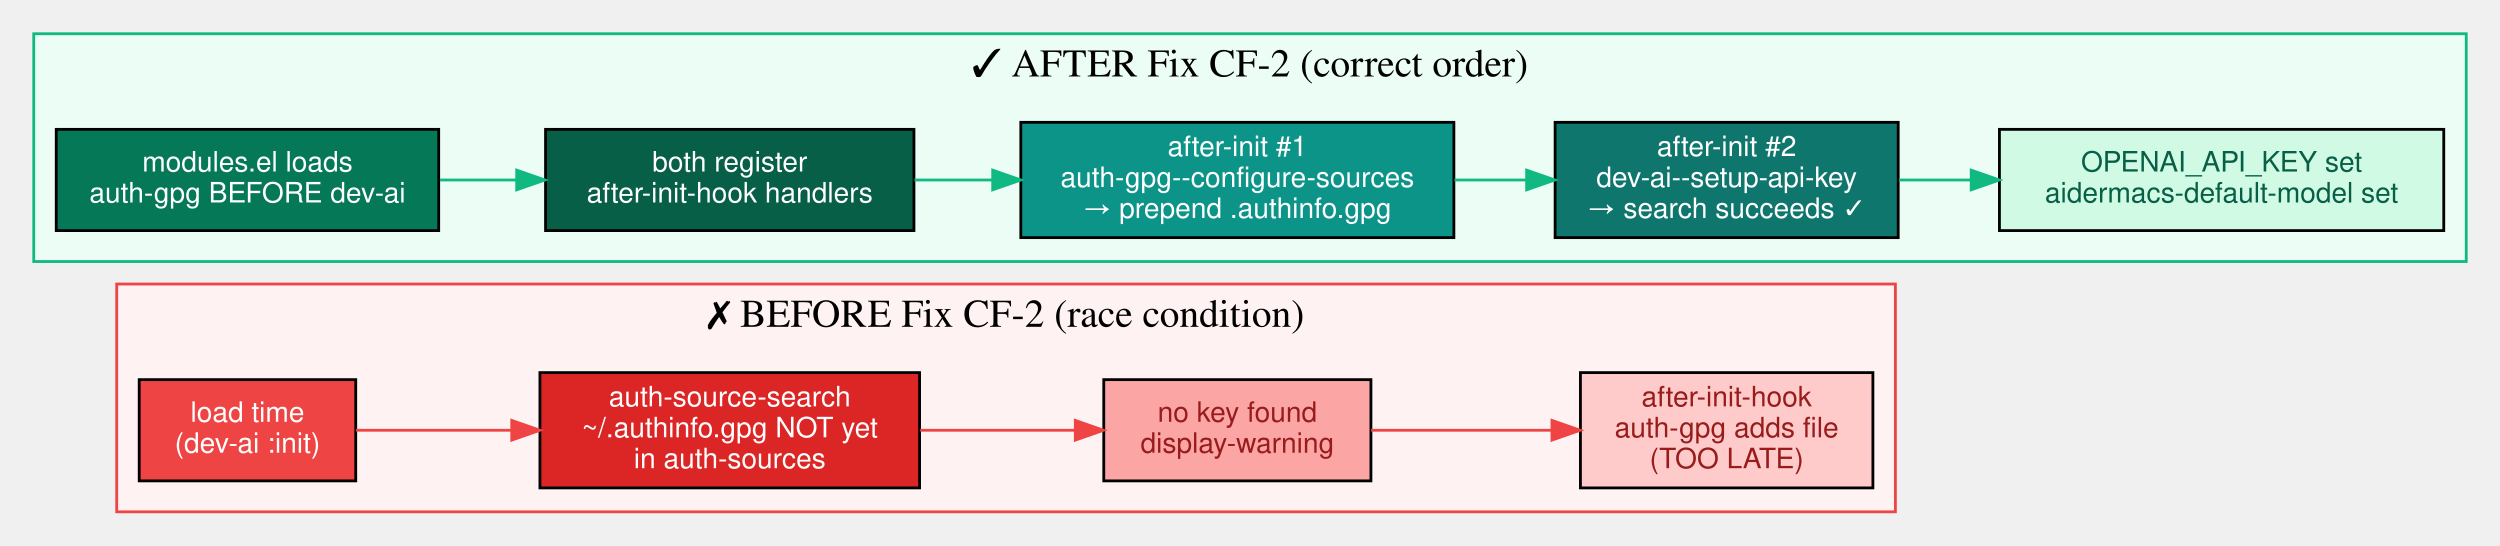
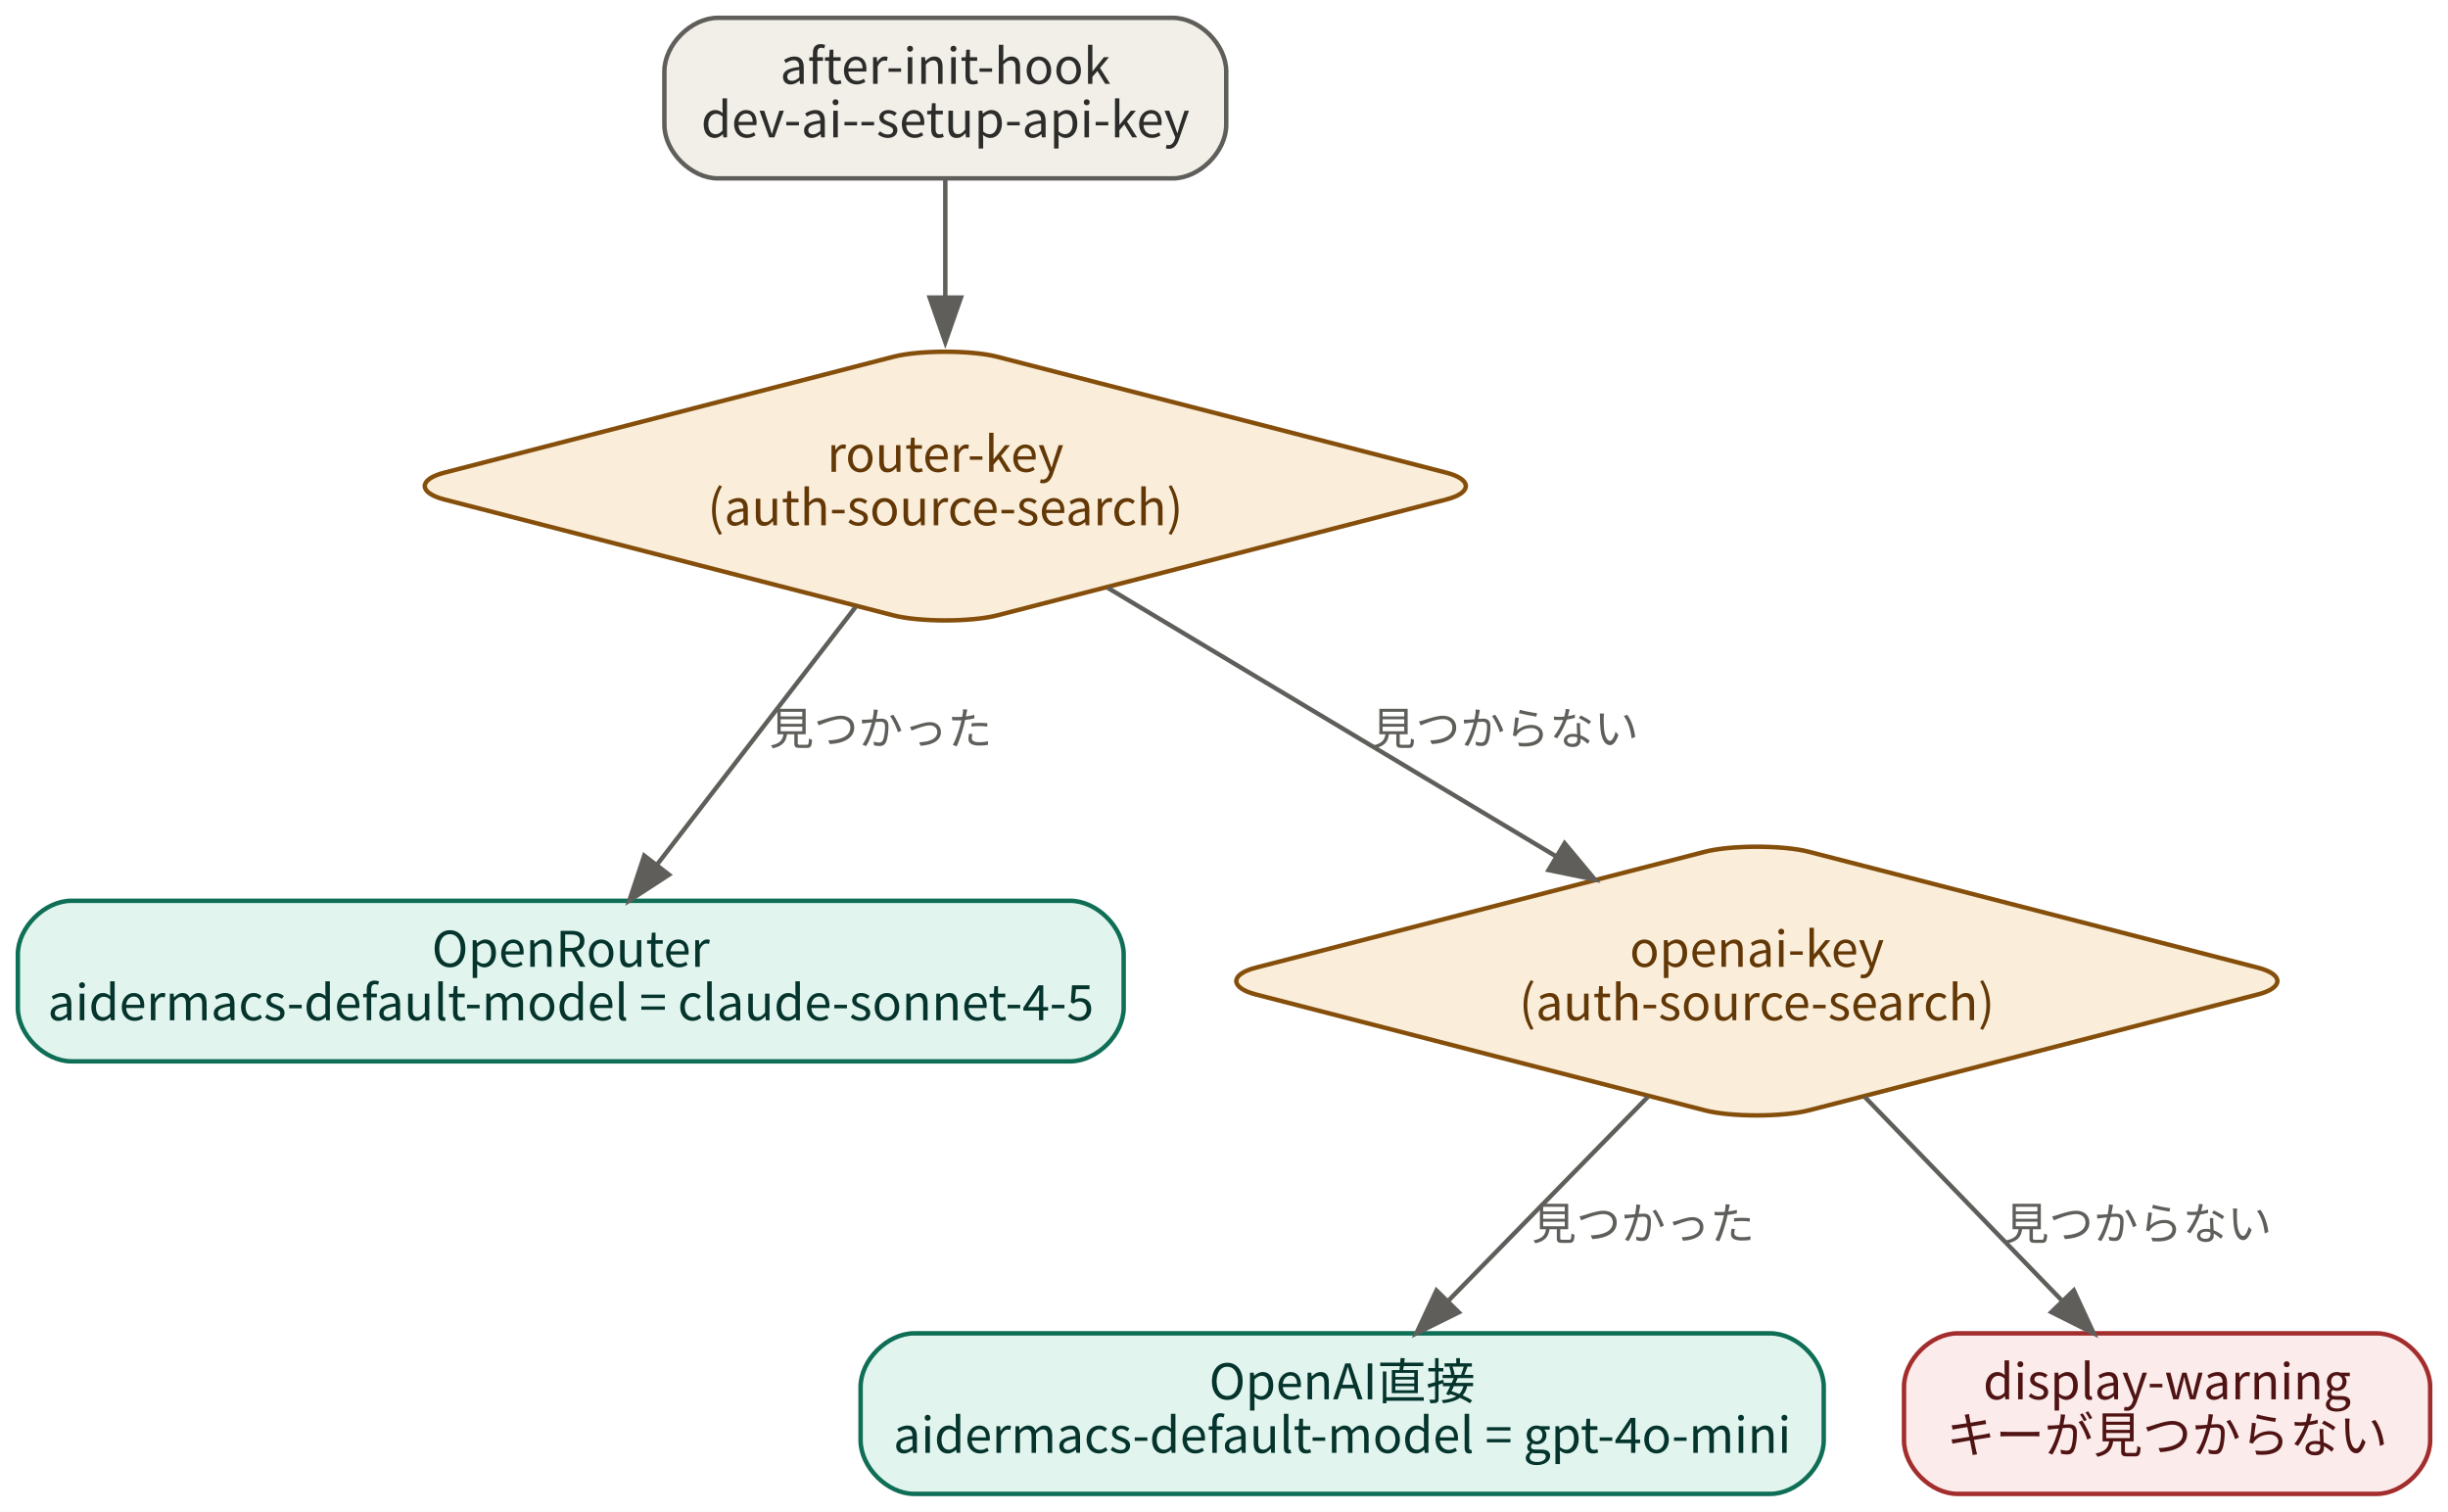
- <svg xmlns="http://www.w3.org/2000/svg" width="889pt" height="194pt" viewBox="0.00 0.00 889.00 194.00">
-   <g id="graph0" class="graph" transform="scale(1 1) rotate(0) translate(4 190)">
-     <g id="clust1" class="cluster">
-       <polygon fill="#fef2f2" stroke="#ef4444" points="37.5,-8 37.5,-89 670,-89 670,-8 37.5,-8" />
-       <text text-anchor="middle" x="353.75" y="-73.8" font-family="Times,serif" font-size="14.00">✗ BEFORE Fix CF-2 (race condition)</text>
-     </g>
-     <g id="clust2" class="cluster">
-       <polygon fill="#ecfdf5" stroke="#10b981" points="8,-97 8,-178 873,-178 873,-97 8,-97" />
-       <text text-anchor="middle" x="440.5" y="-162.8" font-family="Times,serif" font-size="14.00">✓ AFTER Fix CF-2 (correct order)</text>
-     </g>
+ <svg xmlns="http://www.w3.org/2000/svg" width="549pt" height="339pt" viewBox="0.00 0.00 549.00 339.00">
+   <g id="graph0" class="graph" transform="scale(1 1) rotate(0) translate(4 335)">
+     <polygon fill="white" stroke="transparent" points="-4,4 -4,-335 545,-335 545,4 -4,4" />
    <g id="node1" class="node">
-       <polygon fill="#ef4444" stroke="black" points="122.5,-55 45.5,-55 45.5,-19 122.5,-19 122.5,-55" />
-       <text text-anchor="middle" x="84" y="-40" font-family="Helvetica,sans-Serif" font-size="10.00" fill="white">load time</text>
-       <text text-anchor="middle" x="84" y="-29" font-family="Helvetica,sans-Serif" font-size="10.00" fill="white">(dev-ai :init)</text>
+       <path fill="#f1efe8" stroke="#5f5e5a" d="M259,-331C259,-331 157,-331 157,-331 151,-331 145,-325 145,-319 145,-319 145,-307 145,-307 145,-301 151,-295 157,-295 157,-295 259,-295 259,-295 265,-295 271,-301 271,-307 271,-307 271,-319 271,-319 271,-325 265,-331 259,-331" />
+       <text text-anchor="middle" x="208" y="-316.2" font-family="Noto Sans CJK JP" font-size="11.00" fill="#2c2c2a">after-init-hook</text>
+       <text text-anchor="middle" x="208" y="-304.2" font-family="Noto Sans CJK JP" font-size="11.00" fill="#2c2c2a">dev-ai--setup-api-key</text>
    </g>
    <g id="node2" class="node">
-       <polygon fill="#dc2626" stroke="black" points="323,-57.5 188,-57.5 188,-16.5 323,-16.5 323,-57.5" />
-       <text text-anchor="middle" x="255.5" y="-45.5" font-family="Helvetica,sans-Serif" font-size="10.00" fill="white">auth-source-search</text>
-       <text text-anchor="middle" x="255.5" y="-34.5" font-family="Helvetica,sans-Serif" font-size="10.00" fill="white">~/.authinfo.gpg NOT yet</text>
-       <text text-anchor="middle" x="255.5" y="-23.5" font-family="Helvetica,sans-Serif" font-size="10.00" fill="white">in auth-sources</text>
+       <path fill="#faeeda" stroke="#854f0b" d="M196.38,-255C196.38,-255 95.62,-229 95.62,-229 89.81,-227.5 89.81,-224.5 95.62,-223 95.62,-223 196.38,-197 196.38,-197 202.19,-195.5 213.81,-195.5 219.62,-197 219.62,-197 320.38,-223 320.38,-223 326.19,-224.5 326.19,-227.5 320.38,-229 320.38,-229 219.62,-255 219.62,-255 213.81,-256.5 202.19,-256.5 196.38,-255" />
+       <text text-anchor="middle" x="208" y="-229.2" font-family="Noto Sans CJK JP" font-size="11.00" fill="#633806">router-key</text>
+       <text text-anchor="middle" x="208" y="-217.2" font-family="Noto Sans CJK JP" font-size="11.00" fill="#633806">(auth-source-search)</text>
    </g>
    <g id="edge1" class="edge">
-       <path fill="none" stroke="#ef4444" d="M122.62,-37C138.9,-37 158.6,-37 177.74,-37" />
-       <polygon fill="#ef4444" stroke="#ef4444" points="177.98,-40.5 187.98,-37 177.98,-33.5 177.98,-40.5" />
+       <path fill="none" stroke="#5f5e5a" d="M208,-294.8C208,-287.1 208,-277.67 208,-268.31" />
+       <polygon fill="#5f5e5a" stroke="#5f5e5a" points="211.5,-268.27 208,-258.27 204.5,-268.27 211.5,-268.27" />
    </g>
    <g id="node3" class="node">
-       <polygon fill="#fca5a5" stroke="black" points="483.5,-55 388.5,-55 388.5,-19 483.5,-19 483.5,-55" />
-       <text text-anchor="middle" x="436" y="-40" font-family="Helvetica,sans-Serif" font-size="10.00" fill="#991b1b">no key found</text>
-       <text text-anchor="middle" x="436" y="-29" font-family="Helvetica,sans-Serif" font-size="10.00" fill="#991b1b">display-warning</text>
+       <path fill="#e1f5ee" stroke="#0f6e56" d="M236,-133C236,-133 12,-133 12,-133 6,-133 0,-127 0,-121 0,-121 0,-109 0,-109 0,-103 6,-97 12,-97 12,-97 236,-97 236,-97 242,-97 248,-103 248,-109 248,-109 248,-121 248,-121 248,-127 242,-133 236,-133" />
+       <text text-anchor="middle" x="124" y="-118.2" font-family="Noto Sans CJK JP" font-size="11.00" fill="#04342c">OpenRouter</text>
+       <text text-anchor="middle" x="124" y="-106.2" font-family="Noto Sans CJK JP" font-size="11.00" fill="#04342c">aidermacs-default-model = claude-sonnet-4-5</text>
    </g>
    <g id="edge2" class="edge">
-       <path fill="none" stroke="#ef4444" d="M323.22,-37C341.35,-37 360.8,-37 378.32,-37" />
-       <polygon fill="#ef4444" stroke="#ef4444" points="378.38,-40.5 388.38,-37 378.38,-33.5 378.38,-40.5" />
+       <path fill="none" stroke="#5f5e5a" d="M187.88,-198.89C174.37,-181.36 156.66,-158.38 143.31,-141.06" />
+       <polygon fill="#5f5e5a" stroke="#5f5e5a" points="146.03,-138.85 137.15,-133.07 140.48,-143.12 146.03,-138.85" />
+       <text text-anchor="middle" x="193.5" y="-168" font-family="Noto Sans CJK JP" font-size="10.00" fill="#5f5e5a">見つかった</text>
    </g>
    <g id="node4" class="node">
-       <polygon fill="#fecaca" stroke="black" points="662,-57.5 558,-57.5 558,-16.5 662,-16.5 662,-57.5" />
-       <text text-anchor="middle" x="610" y="-45.5" font-family="Helvetica,sans-Serif" font-size="10.00" fill="#991b1b">after-init-hook</text>
-       <text text-anchor="middle" x="610" y="-34.5" font-family="Helvetica,sans-Serif" font-size="10.00" fill="#991b1b">auth-gpg adds file</text>
-       <text text-anchor="middle" x="610" y="-23.5" font-family="Helvetica,sans-Serif" font-size="10.00" fill="#991b1b">(TOO LATE)</text>
+       <path fill="#faeeda" stroke="#854f0b" d="M378.38,-144C378.38,-144 277.62,-118 277.62,-118 271.81,-116.5 271.81,-113.5 277.62,-112 277.62,-112 378.38,-86 378.38,-86 384.19,-84.5 395.81,-84.5 401.62,-86 401.62,-86 502.38,-112 502.38,-112 508.19,-113.5 508.19,-116.5 502.38,-118 502.38,-118 401.62,-144 401.62,-144 395.81,-145.5 384.19,-145.5 378.38,-144" />
+       <text text-anchor="middle" x="390" y="-118.2" font-family="Noto Sans CJK JP" font-size="11.00" fill="#633806">openai-key</text>
+       <text text-anchor="middle" x="390" y="-106.2" font-family="Noto Sans CJK JP" font-size="11.00" fill="#633806">(auth-source-search)</text>
    </g>
    <g id="edge3" class="edge">
-       <path fill="none" stroke="#ef4444" d="M483.55,-37C503.3,-37 526.59,-37 547.71,-37" />
-       <polygon fill="#ef4444" stroke="#ef4444" points="547.88,-40.5 557.88,-37 547.88,-33.5 547.88,-40.5" />
+       <path fill="none" stroke="#5f5e5a" d="M244.39,-203.2C273.28,-185.9 313.83,-161.62 344.8,-143.07" />
+       <polygon fill="#5f5e5a" stroke="#5f5e5a" points="346.89,-145.9 353.67,-137.76 343.29,-139.89 346.89,-145.9" />
+       <text text-anchor="middle" x="333.5" y="-168" font-family="Noto Sans CJK JP" font-size="10.00" fill="#5f5e5a">見つからない</text>
    </g>
    <g id="node5" class="node">
-       <polygon fill="#047857" stroke="black" points="152,-144 16,-144 16,-108 152,-108 152,-144" />
-       <text text-anchor="middle" x="84" y="-129" font-family="Helvetica,sans-Serif" font-size="10.00" fill="white">modules.el loads</text>
-       <text text-anchor="middle" x="84" y="-118" font-family="Helvetica,sans-Serif" font-size="10.00" fill="white">auth-gpg BEFORE dev-ai</text>
+       <path fill="#e1f5ee" stroke="#0f6e56" d="M393,-36C393,-36 201,-36 201,-36 195,-36 189,-30 189,-24 189,-24 189,-12 189,-12 189,-6 195,0 201,0 201,0 393,0 393,0 399,0 405,-6 405,-12 405,-12 405,-24 405,-24 405,-30 399,-36 393,-36" />
+       <text text-anchor="middle" x="297" y="-21.2" font-family="Noto Sans CJK JP" font-size="11.00" fill="#04342c">OpenAI直接</text>
+       <text text-anchor="middle" x="297" y="-9.2" font-family="Noto Sans CJK JP" font-size="11.00" fill="#04342c">aidermacs-default-model = gpt-4o-mini</text>
+     </g>
+     <g id="edge4" class="edge">
+       <path fill="none" stroke="#5f5e5a" d="M365.57,-89.04C351.76,-74.94 334.58,-57.39 320.87,-43.38" />
+       <polygon fill="#5f5e5a" stroke="#5f5e5a" points="323.15,-40.71 313.65,-36.01 318.15,-45.61 323.15,-40.71" />
+       <text text-anchor="middle" x="364.5" y="-57" font-family="Noto Sans CJK JP" font-size="10.00" fill="#5f5e5a">見つかった</text>
    </g>
    <g id="node6" class="node">
-       <polygon fill="#065f46" stroke="black" points="321,-144 190,-144 190,-108 321,-108 321,-144" />
-       <text text-anchor="middle" x="255.5" y="-129" font-family="Helvetica,sans-Serif" font-size="10.00" fill="white">both register</text>
-       <text text-anchor="middle" x="255.5" y="-118" font-family="Helvetica,sans-Serif" font-size="10.00" fill="white">after-init-hook handlers</text>
-     </g>
-     <g id="edge4" class="edge">
-       <path fill="none" stroke="#10b981" d="M152.48,-126C161.4,-126 170.59,-126 179.62,-126" />
-       <polygon fill="#10b981" stroke="#10b981" points="179.74,-129.5 189.74,-126 179.74,-122.5 179.74,-129.5" />
-     </g>
-     <g id="node7" class="node">
-       <polygon fill="#0d9488" stroke="black" points="513,-146.5 359,-146.5 359,-105.5 513,-105.5 513,-146.5" />
-       <text text-anchor="middle" x="436" y="-134.5" font-family="Helvetica,sans-Serif" font-size="10.00" fill="white">after-init #1</text>
-       <text text-anchor="middle" x="436" y="-123.5" font-family="Helvetica,sans-Serif" font-size="10.00" fill="white">auth-gpg--configure-sources</text>
-       <text text-anchor="middle" x="436" y="-112.5" font-family="Helvetica,sans-Serif" font-size="10.00" fill="white">→ prepend .authinfo.gpg</text>
+       <path fill="#fcebeb" stroke="#a32d2d" d="M529,-36C529,-36 435,-36 435,-36 429,-36 423,-30 423,-24 423,-24 423,-12 423,-12 423,-6 429,0 435,0 435,0 529,0 529,0 535,0 541,-6 541,-12 541,-12 541,-24 541,-24 541,-30 535,-36 529,-36" />
+       <text text-anchor="middle" x="482" y="-21.2" font-family="Noto Sans CJK JP" font-size="11.00" fill="#501313">display-warning</text>
+       <text text-anchor="middle" x="482" y="-9.2" font-family="Noto Sans CJK JP" font-size="11.00" fill="#501313">キーが見つからない</text>
    </g>
    <g id="edge5" class="edge">
-       <path fill="none" stroke="#10b981" d="M321.19,-126C330.21,-126 339.58,-126 348.91,-126" />
-       <polygon fill="#10b981" stroke="#10b981" points="349,-129.5 359,-126 349,-122.5 349,-129.5" />
-     </g>
-     <g id="node8" class="node">
-       <polygon fill="#0f766e" stroke="black" points="671,-146.5 549,-146.5 549,-105.5 671,-105.5 671,-146.5" />
-       <text text-anchor="middle" x="610" y="-134.5" font-family="Helvetica,sans-Serif" font-size="10.00" fill="white">after-init #2</text>
-       <text text-anchor="middle" x="610" y="-123.5" font-family="Helvetica,sans-Serif" font-size="10.00" fill="white">dev-ai--setup-api-key</text>
-       <text text-anchor="middle" x="610" y="-112.5" font-family="Helvetica,sans-Serif" font-size="10.00" fill="white">→ search succeeds ✓</text>
-     </g>
-     <g id="edge6" class="edge">
-       <path fill="none" stroke="#10b981" d="M513.19,-126C521.69,-126 530.32,-126 538.73,-126" />
-       <polygon fill="#10b981" stroke="#10b981" points="538.87,-129.5 548.87,-126 538.87,-122.5 538.87,-129.5" />
-     </g>
-     <g id="node9" class="node">
-       <polygon fill="#d1fae5" stroke="black" points="865,-144 707,-144 707,-108 865,-108 865,-144" />
-       <text text-anchor="middle" x="786" y="-129" font-family="Helvetica,sans-Serif" font-size="10.00" fill="#065f46">OPENAI_API_KEY set</text>
-       <text text-anchor="middle" x="786" y="-118" font-family="Helvetica,sans-Serif" font-size="10.00" fill="#065f46">aidermacs-default-model set</text>
-     </g>
-     <g id="edge7" class="edge">
-       <path fill="none" stroke="#10b981" d="M671.37,-126C679.62,-126 688.23,-126 696.85,-126" />
-       <polygon fill="#10b981" stroke="#10b981" points="696.96,-129.5 706.96,-126 696.96,-122.5 696.96,-129.5" />
+       <path fill="none" stroke="#5f5e5a" d="M414.17,-89.04C427.83,-74.94 444.82,-57.39 458.39,-43.38" />
+       <polygon fill="#5f5e5a" stroke="#5f5e5a" points="461.08,-45.63 465.53,-36.01 456.05,-40.76 461.08,-45.63" />
+       <text text-anchor="middle" x="475.5" y="-57" font-family="Noto Sans CJK JP" font-size="10.00" fill="#5f5e5a">見つからない</text>
    </g>
  </g>
</svg>
